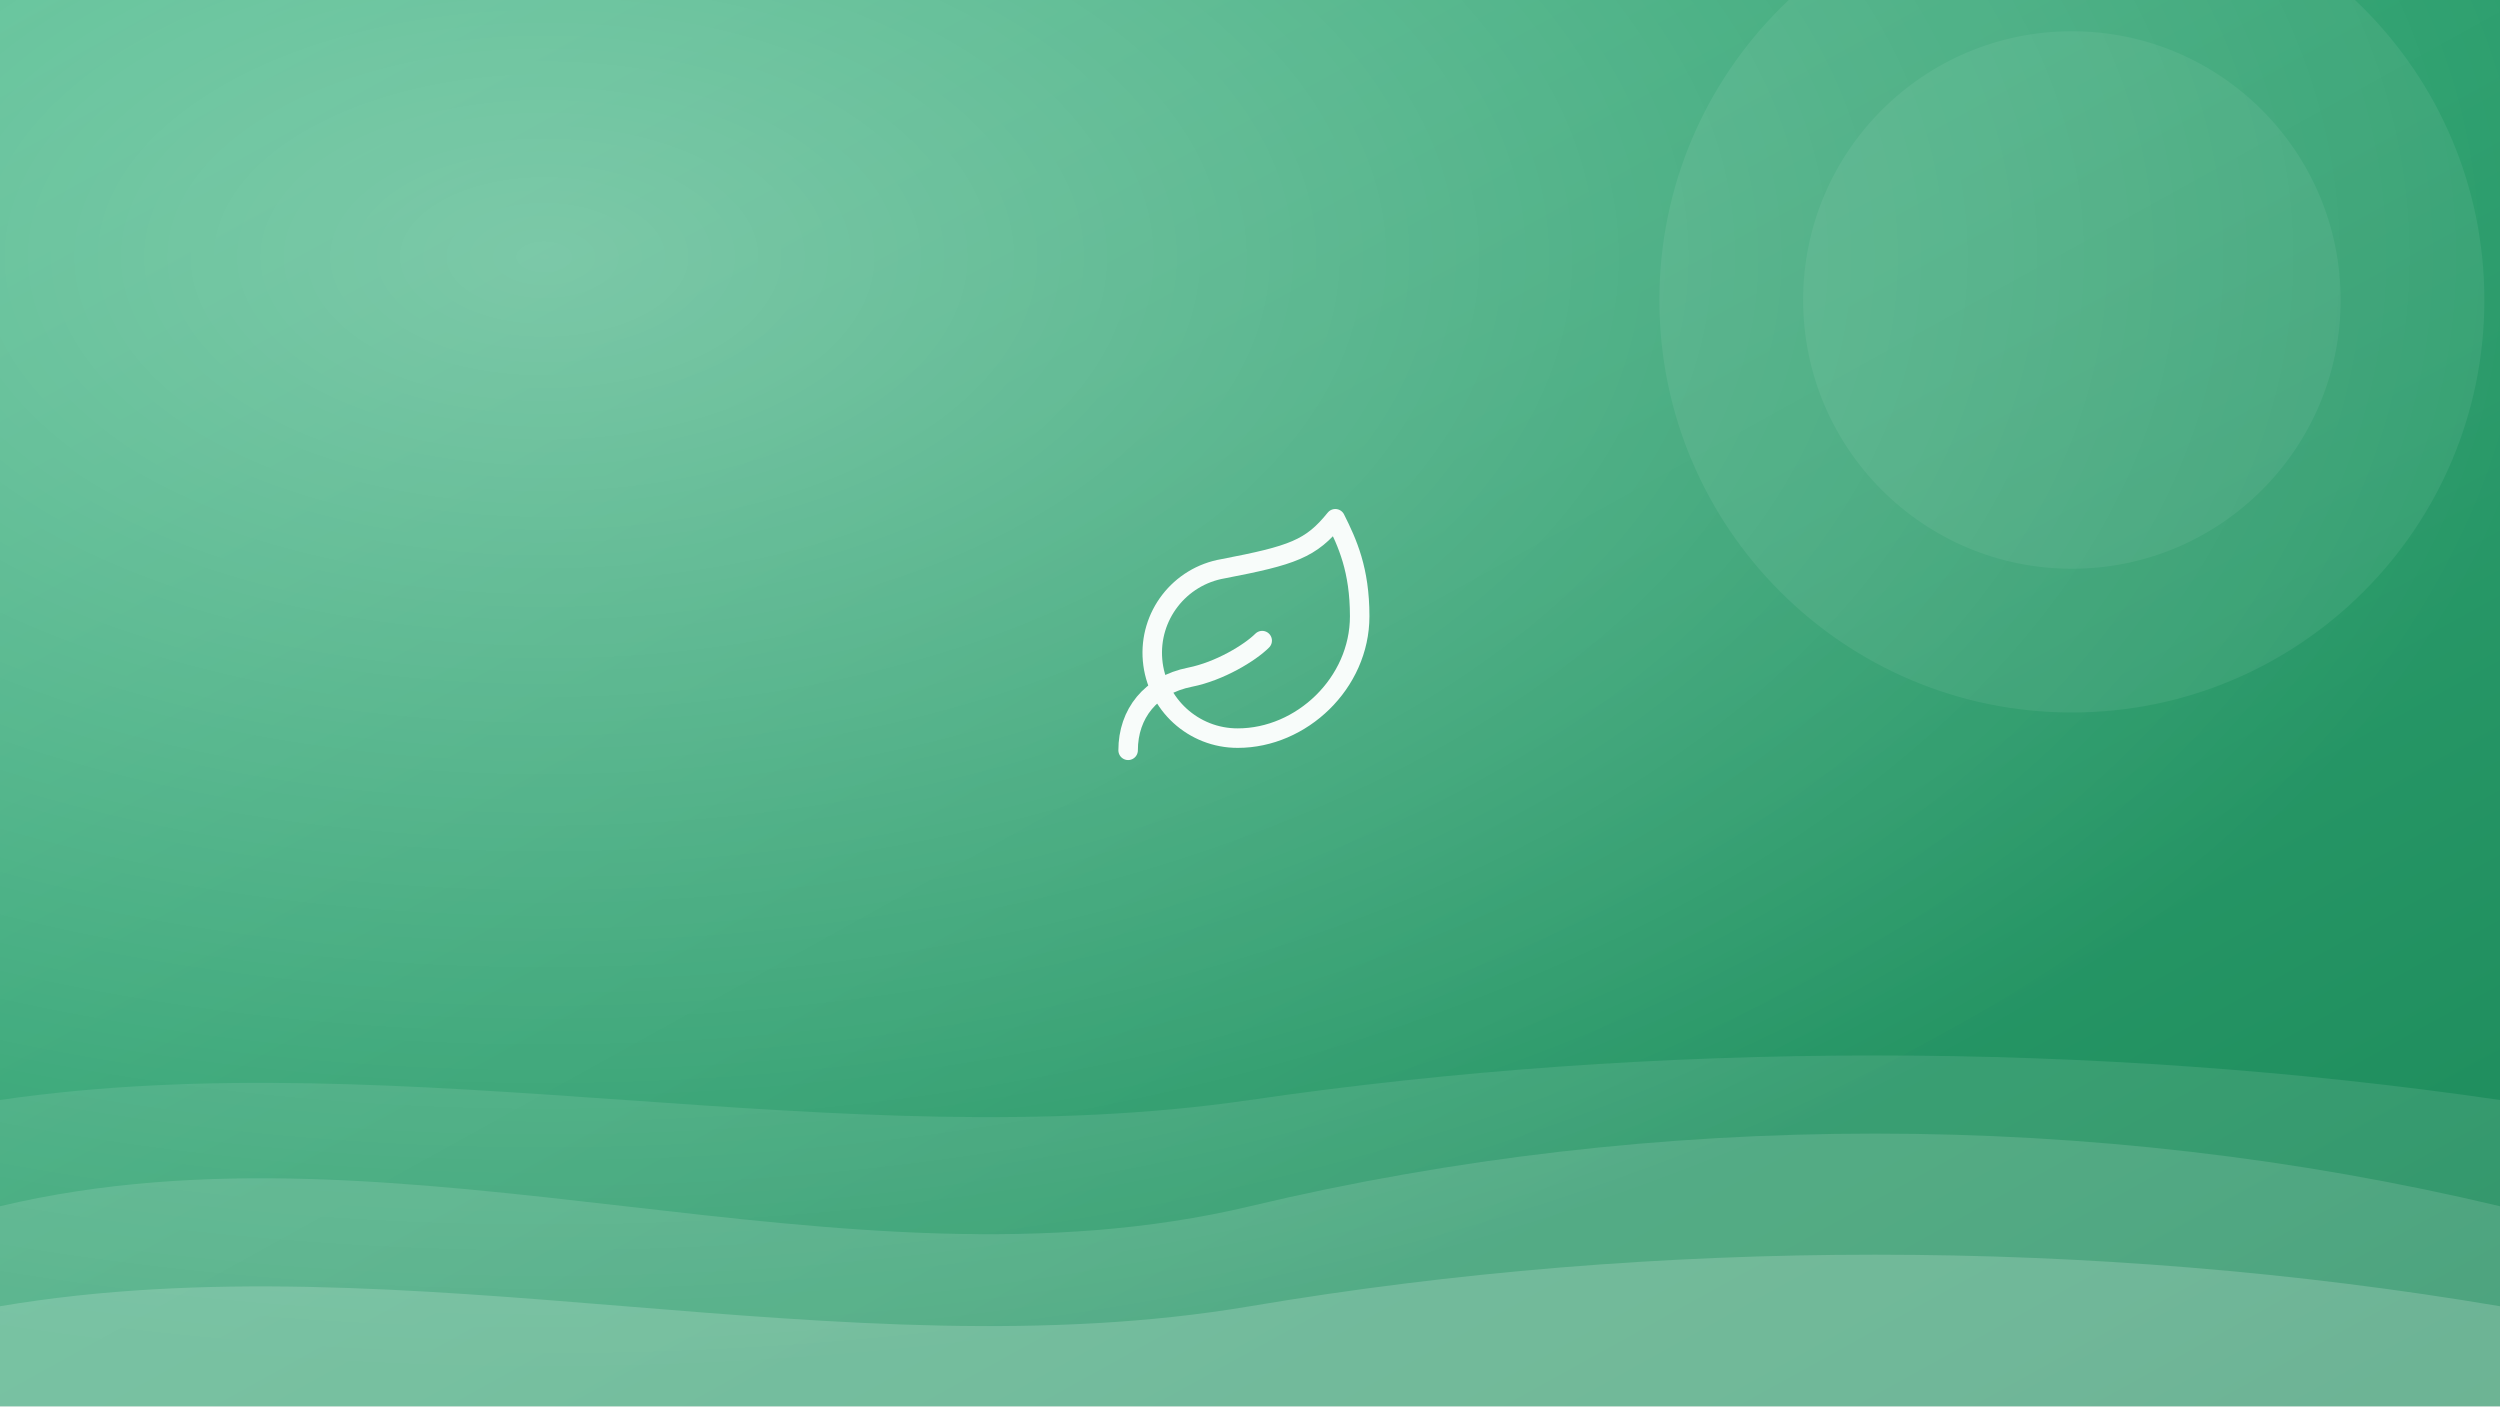
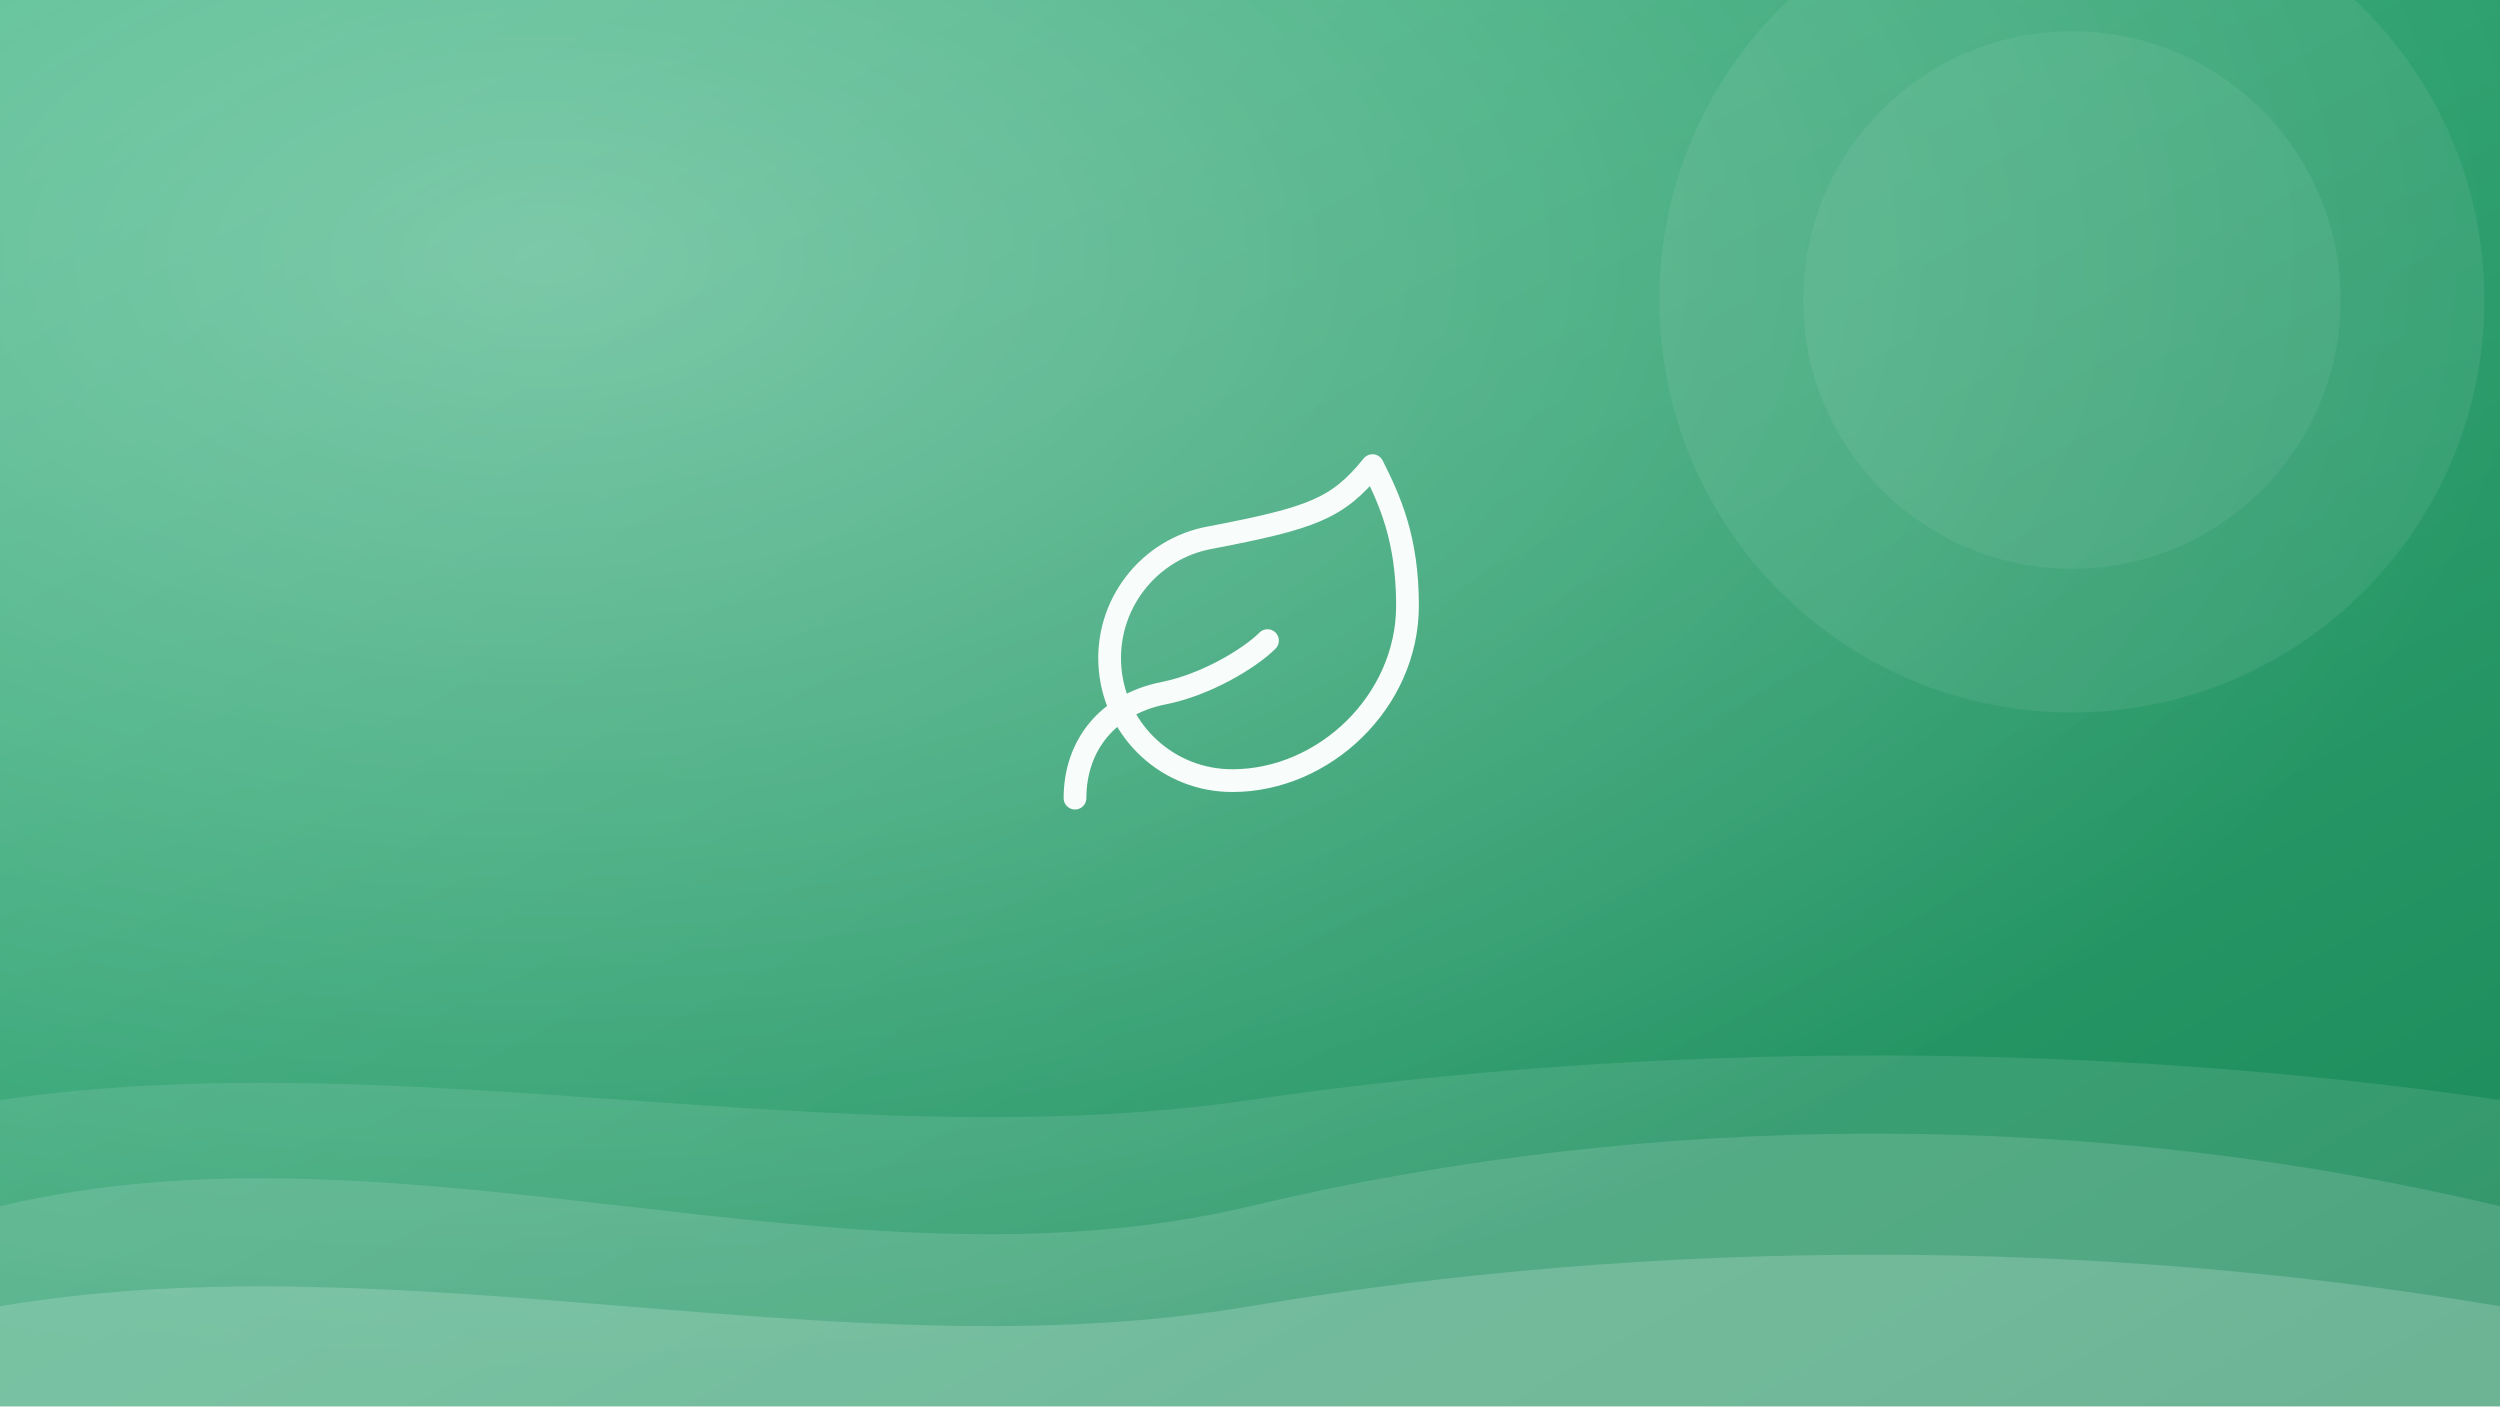
<svg xmlns="http://www.w3.org/2000/svg" viewBox="0 0 800 450" width="800" height="450" role="img">
  <defs>
    <linearGradient id="g" x1="0" y1="0" x2="1" y2="1">
      <stop offset="0" stop-color="#3fb583" />
      <stop offset="1" stop-color="#1c8a5a" />
    </linearGradient>
    <radialGradient id="r" cx="0.22" cy="0.18" r="0.8">
      <stop offset="0" stop-color="#ffffff" stop-opacity="0.34" />
      <stop offset="1" stop-color="#ffffff" stop-opacity="0" />
    </radialGradient>
  </defs>
  <rect width="800" height="450" fill="url(#g)" />
  <rect width="800" height="450" fill="url(#r)" />
  <circle cx="663" cy="96" r="132" fill="#fff" opacity="0.07" />
  <circle cx="663" cy="96" r="86" fill="#fff" opacity="0.06" />
  <path d="M0 352 C 130 333 270 371 400 352 S 670 333 800 352 L800 450 L0 450 Z" fill="#fff" opacity="0.1" />
  <path d="M0 386 C 130 355 270 417 400 386 S 670 355 800 386 L800 450 L0 450 Z" fill="#fff" opacity="0.13" />
  <path d="M0 418 C 130 396 270 440 400 418 S 670 396 800 418 L800 450 L0 450 Z" fill="#fff" opacity="0.18" />
-   <g transform="translate(353.2 158.2) scale(3.9)" fill="none" stroke="#ffffff" stroke-width="1.6" stroke-linecap="round" stroke-linejoin="round" opacity="0.96">
+   <g transform="translate(332.8 137.8) scale(5.6)" fill="none" stroke="#ffffff" stroke-width="1.3" stroke-linecap="round" stroke-linejoin="round" opacity="0.96">
    <path d="M11 20A7 7 0 0 1 9.8 6.1C15.5 5 17 4.48 19 2c1 2 2 4.18 2 8 0 5.5-4.78 10-10 10Z" />
    <path d="M2 21c0-3 1.85-5.36 5.08-6C9.5 14.52 12 13 13 12" />
  </g>
</svg>
